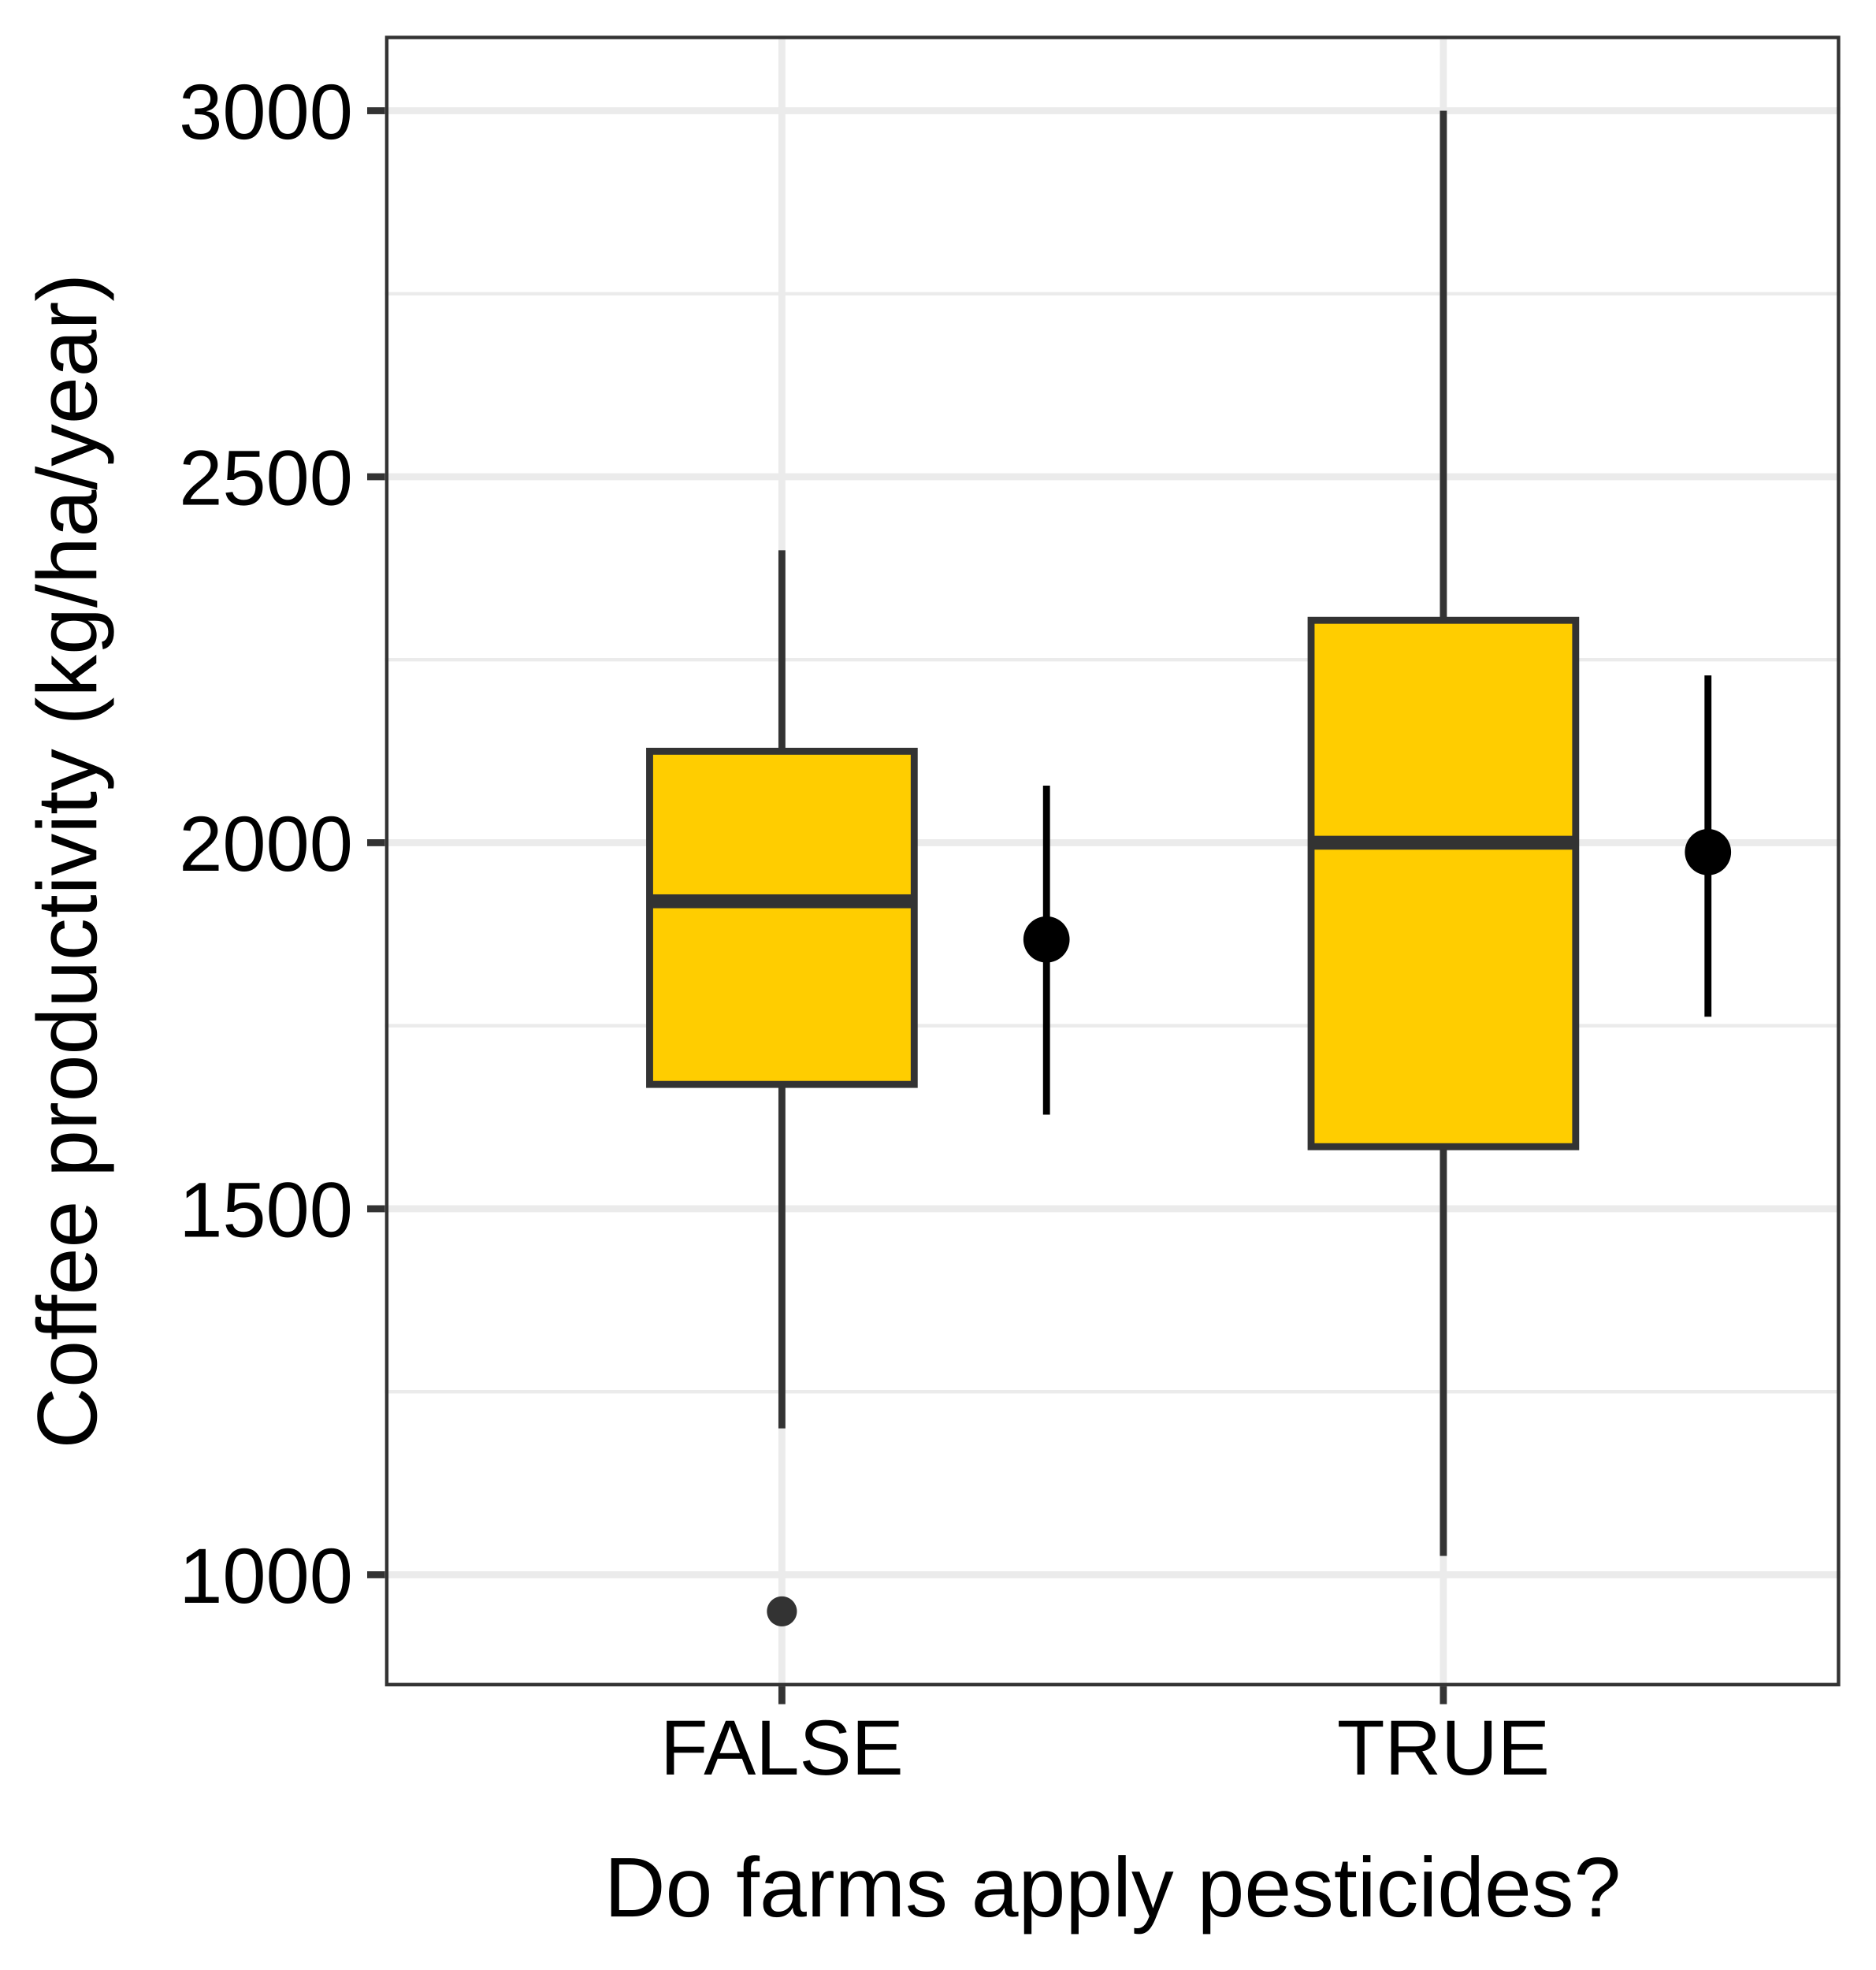
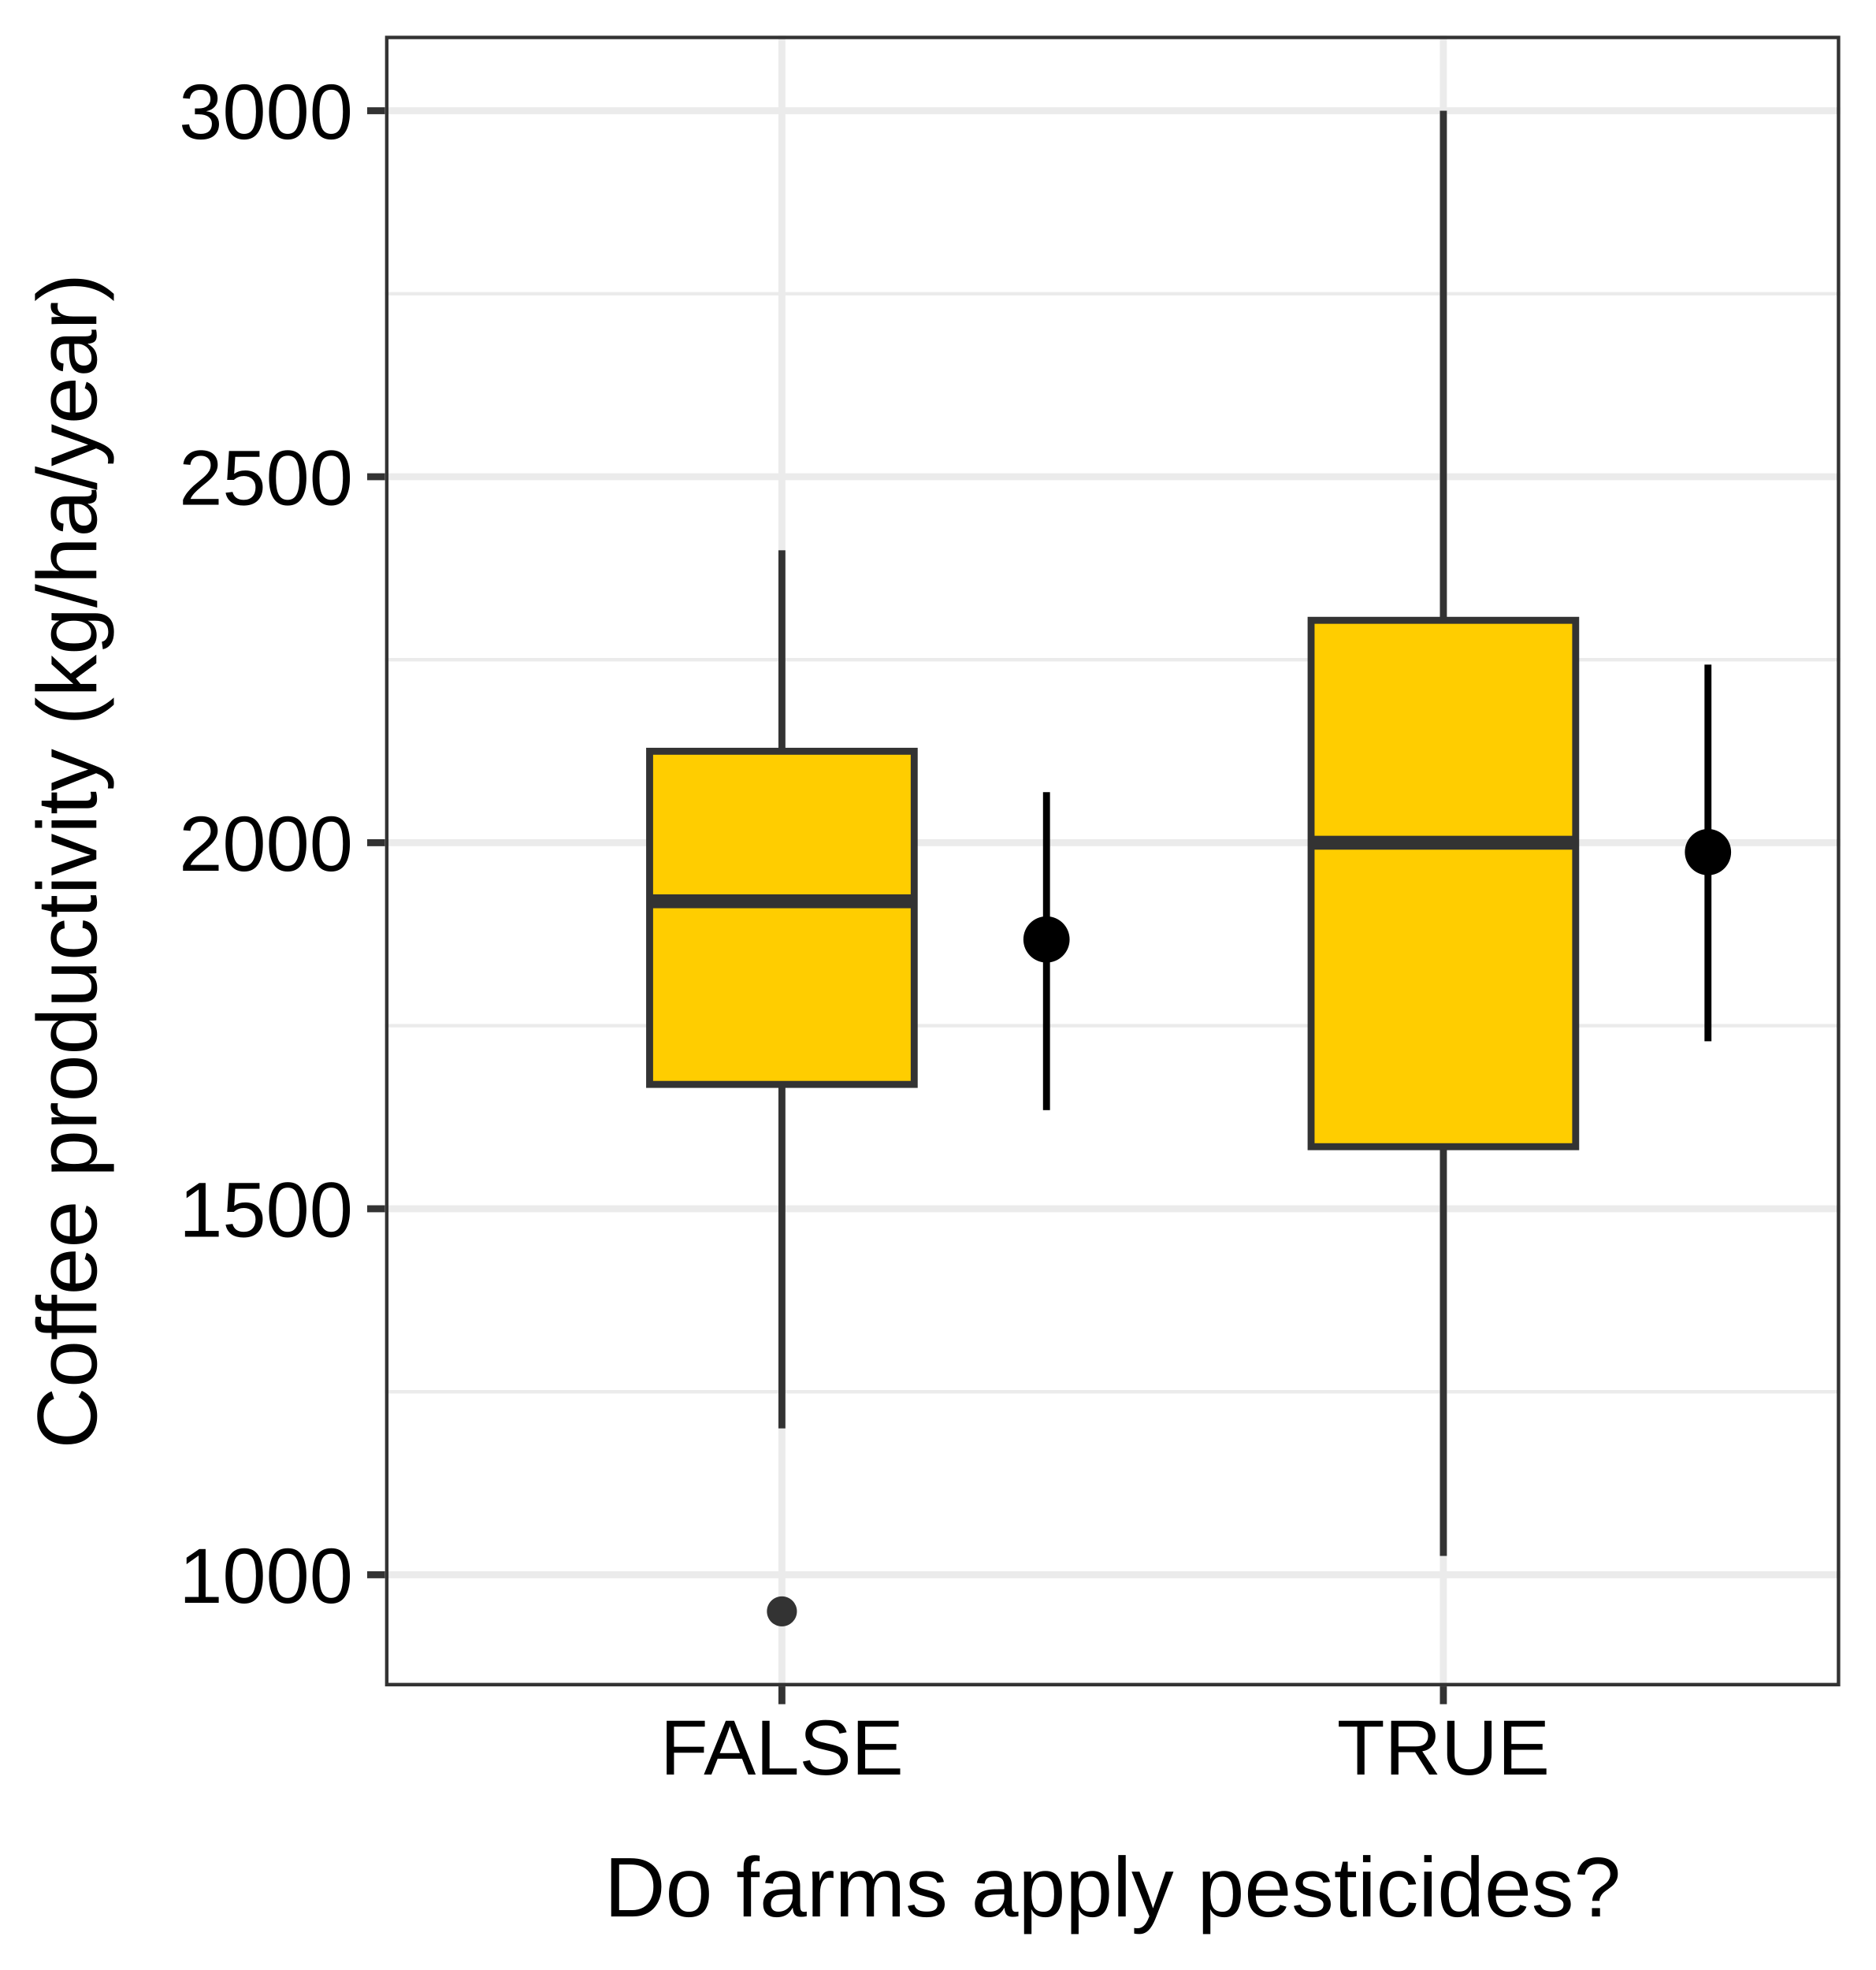
<svg xmlns="http://www.w3.org/2000/svg" width="288.00pt" height="302.40pt" viewBox="0 0 288.00 302.40">
  <g class="svglite">
    <defs>
      <style type="text/css">
    .svglite line, .svglite polyline, .svglite polygon, .svglite path, .svglite rect, .svglite circle {
      fill: none;
      stroke: #000000;
      stroke-linecap: round;
      stroke-linejoin: round;
      stroke-miterlimit: 10.00;
    }
    .svglite text {
      white-space: pre;
    }
    .svglite g.glyphgroup path {
      fill: inherit;
      stroke: none;
    }
  </style>
    </defs>
    <rect width="100%" height="100%" style="stroke: none; fill: #FFFFFF;" />
    <defs>
      <clipPath id="cpMC4wMHwyODguMDB8MC4wMHwzMDIuNDA=">
        <rect x="0.00" y="0.00" width="288.00" height="302.40" />
      </clipPath>
    </defs>
    <g clip-path="url(#cpMC4wMHwyODguMDB8MC4wMHwzMDIuNDA=)">
      <rect x="0.00" y="0.00" width="288.00" height="302.40" style="stroke-width: 1.07; stroke: #FFFFFF; fill: #FFFFFF;" />
    </g>
    <defs>
      <clipPath id="cpNTkuMTF8MjgyLjUyfDUuNDh8MjU4Ljg2">
        <rect x="59.11" y="5.48" width="223.41" height="253.38" />
      </clipPath>
    </defs>
    <g clip-path="url(#cpNTkuMTF8MjgyLjUyfDUuNDh8MjU4Ljg2)">
      <rect x="59.11" y="5.48" width="223.41" height="253.38" style="stroke-width: 1.07; stroke: none; fill: #FFFFFF;" />
      <polyline points="59.11,213.64 282.52,213.64 " style="stroke-width: 0.53; stroke: #EBEBEB; stroke-linecap: butt;" />
      <polyline points="59.11,157.45 282.52,157.45 " style="stroke-width: 0.53; stroke: #EBEBEB; stroke-linecap: butt;" />
      <polyline points="59.11,101.27 282.52,101.27 " style="stroke-width: 0.53; stroke: #EBEBEB; stroke-linecap: butt;" />
      <polyline points="59.11,45.09 282.52,45.09 " style="stroke-width: 0.53; stroke: #EBEBEB; stroke-linecap: butt;" />
      <polyline points="59.11,241.73 282.52,241.73 " style="stroke-width: 1.07; stroke: #EBEBEB; stroke-linecap: butt;" />
      <polyline points="59.11,185.55 282.52,185.55 " style="stroke-width: 1.07; stroke: #EBEBEB; stroke-linecap: butt;" />
      <polyline points="59.11,129.36 282.52,129.36 " style="stroke-width: 1.07; stroke: #EBEBEB; stroke-linecap: butt;" />
      <polyline points="59.11,73.18 282.52,73.18 " style="stroke-width: 1.07; stroke: #EBEBEB; stroke-linecap: butt;" />
      <polyline points="59.11,17.00 282.52,17.00 " style="stroke-width: 1.07; stroke: #EBEBEB; stroke-linecap: butt;" />
      <polyline points="120.04,258.86 120.04,5.48 " style="stroke-width: 1.07; stroke: #EBEBEB; stroke-linecap: butt;" />
      <polyline points="221.59,258.86 221.59,5.48 " style="stroke-width: 1.07; stroke: #EBEBEB; stroke-linecap: butt;" />
      <circle cx="120.04" cy="247.35" r="1.95" style="stroke-width: 0.71; stroke: #333333; fill: #333333;" />
      <line x1="120.04" y1="115.32" x2="120.04" y2="84.47" style="stroke-width: 1.07; stroke: #333333; stroke-linecap: butt;" />
      <line x1="120.04" y1="166.46" x2="120.04" y2="219.26" style="stroke-width: 1.07; stroke: #333333; stroke-linecap: butt;" />
      <polygon points="99.73,115.32 99.73,166.46 140.35,166.46 140.35,115.32 99.73,115.32 " style="stroke-width: 1.07; stroke: #333333; stroke-linecap: butt; stroke-linejoin: miter; fill: #FFCD00;" />
      <line x1="99.73" y1="138.35" x2="140.35" y2="138.35" style="stroke-width: 2.13; stroke: #333333; stroke-linecap: butt; stroke-linejoin: miter;" />
      <line x1="221.59" y1="95.22" x2="221.59" y2="17.00" style="stroke-width: 1.07; stroke: #333333; stroke-linecap: butt;" />
      <line x1="221.59" y1="176.02" x2="221.59" y2="238.84" style="stroke-width: 1.07; stroke: #333333; stroke-linecap: butt;" />
      <polygon points="201.28,95.22 201.28,176.02 241.90,176.02 241.90,95.22 201.28,95.22 " style="stroke-width: 1.07; stroke: #333333; stroke-linecap: butt; stroke-linejoin: miter; fill: #FFCD00;" />
      <line x1="201.28" y1="129.36" x2="241.90" y2="129.36" style="stroke-width: 2.13; stroke: #333333; stroke-linecap: butt; stroke-linejoin: miter;" />
-       <line x1="160.66" y1="171.10" x2="160.66" y2="120.60" style="stroke-width: 1.07; stroke-linecap: butt;" />
-       <line x1="262.21" y1="156.07" x2="262.21" y2="103.68" style="stroke-width: 1.07; stroke-linecap: butt;" />
+       <line x1="160.66" y1="170.41" x2="160.66" y2="121.60" style="stroke-width: 1.07; stroke-linecap: butt;" />
+       <line x1="262.21" y1="159.84" x2="262.21" y2="102.02" style="stroke-width: 1.07; stroke-linecap: butt;" />
      <circle cx="160.66" cy="144.21" r="2.84" style="stroke-width: 1.42; fill: #000000;" />
      <circle cx="262.21" cy="130.80" r="2.84" style="stroke-width: 1.42; fill: #000000;" />
      <rect x="59.11" y="5.48" width="223.41" height="253.38" style="stroke-width: 1.07; stroke: #333333;" />
    </g>
    <g clip-path="url(#cpMC4wMHwyODguMDB8MC4wMHwzMDIuNDA=)">
      <text x="54.18" y="246.03" text-anchor="end" style="font-size: 12.00px; font-family: &quot;Arial&quot;;" textLength="26.69px" lengthAdjust="spacingAndGlyphs">1000</text>
      <text x="54.18" y="189.84" text-anchor="end" style="font-size: 12.00px; font-family: &quot;Arial&quot;;" textLength="26.69px" lengthAdjust="spacingAndGlyphs">1500</text>
      <text x="54.18" y="133.66" text-anchor="end" style="font-size: 12.00px; font-family: &quot;Arial&quot;;" textLength="26.69px" lengthAdjust="spacingAndGlyphs">2000</text>
      <text x="54.18" y="77.48" text-anchor="end" style="font-size: 12.00px; font-family: &quot;Arial&quot;;" textLength="26.69px" lengthAdjust="spacingAndGlyphs">2500</text>
      <text x="54.18" y="21.30" text-anchor="end" style="font-size: 12.00px; font-family: &quot;Arial&quot;;" textLength="26.69px" lengthAdjust="spacingAndGlyphs">3000</text>
      <polyline points="56.37,241.73 59.11,241.73 " style="stroke-width: 1.07; stroke: #333333; stroke-linecap: butt;" />
      <polyline points="56.37,185.55 59.11,185.55 " style="stroke-width: 1.07; stroke: #333333; stroke-linecap: butt;" />
      <polyline points="56.37,129.36 59.11,129.36 " style="stroke-width: 1.07; stroke: #333333; stroke-linecap: butt;" />
      <polyline points="56.37,73.18 59.11,73.18 " style="stroke-width: 1.07; stroke: #333333; stroke-linecap: butt;" />
      <polyline points="56.37,17.00 59.11,17.00 " style="stroke-width: 1.07; stroke: #333333; stroke-linecap: butt;" />
      <polyline points="120.04,261.60 120.04,258.86 " style="stroke-width: 1.07; stroke: #333333; stroke-linecap: butt;" />
      <polyline points="221.59,261.60 221.59,258.86 " style="stroke-width: 1.07; stroke: #333333; stroke-linecap: butt;" />
      <text x="120.04" y="272.39" text-anchor="middle" style="font-size: 12.00px; font-family: &quot;Arial&quot;;" textLength="37.34px" lengthAdjust="spacingAndGlyphs">FALSE</text>
      <text x="221.59" y="272.39" text-anchor="middle" style="font-size: 12.00px; font-family: &quot;Arial&quot;;" textLength="32.67px" lengthAdjust="spacingAndGlyphs">TRUE</text>
      <text x="170.81" y="294.18" text-anchor="middle" style="font-size: 13.00px; font-family: &quot;Arial&quot;;" textLength="156.11px" lengthAdjust="spacingAndGlyphs">Do farms apply pesticides?</text>
      <text transform="translate(14.79,132.17) rotate(-90)" text-anchor="middle" style="font-size: 13.00px; font-family: &quot;Arial&quot;;" textLength="180.44px" lengthAdjust="spacingAndGlyphs">Coffee productivity (kg/ha/year)</text>
    </g>
  </g>
</svg>
